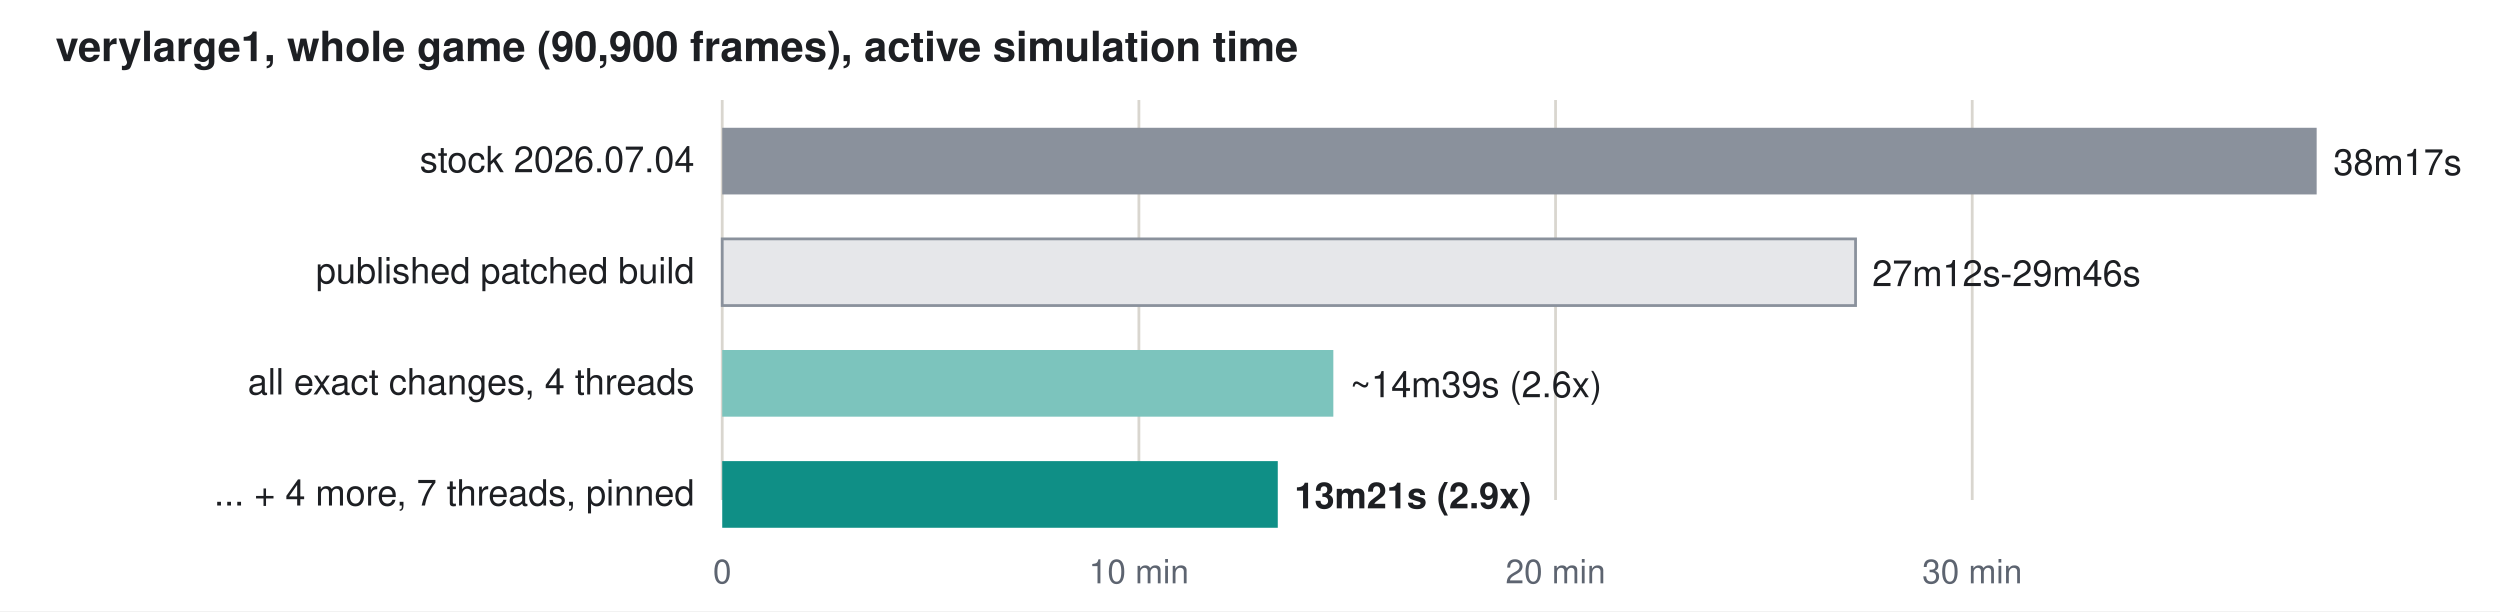
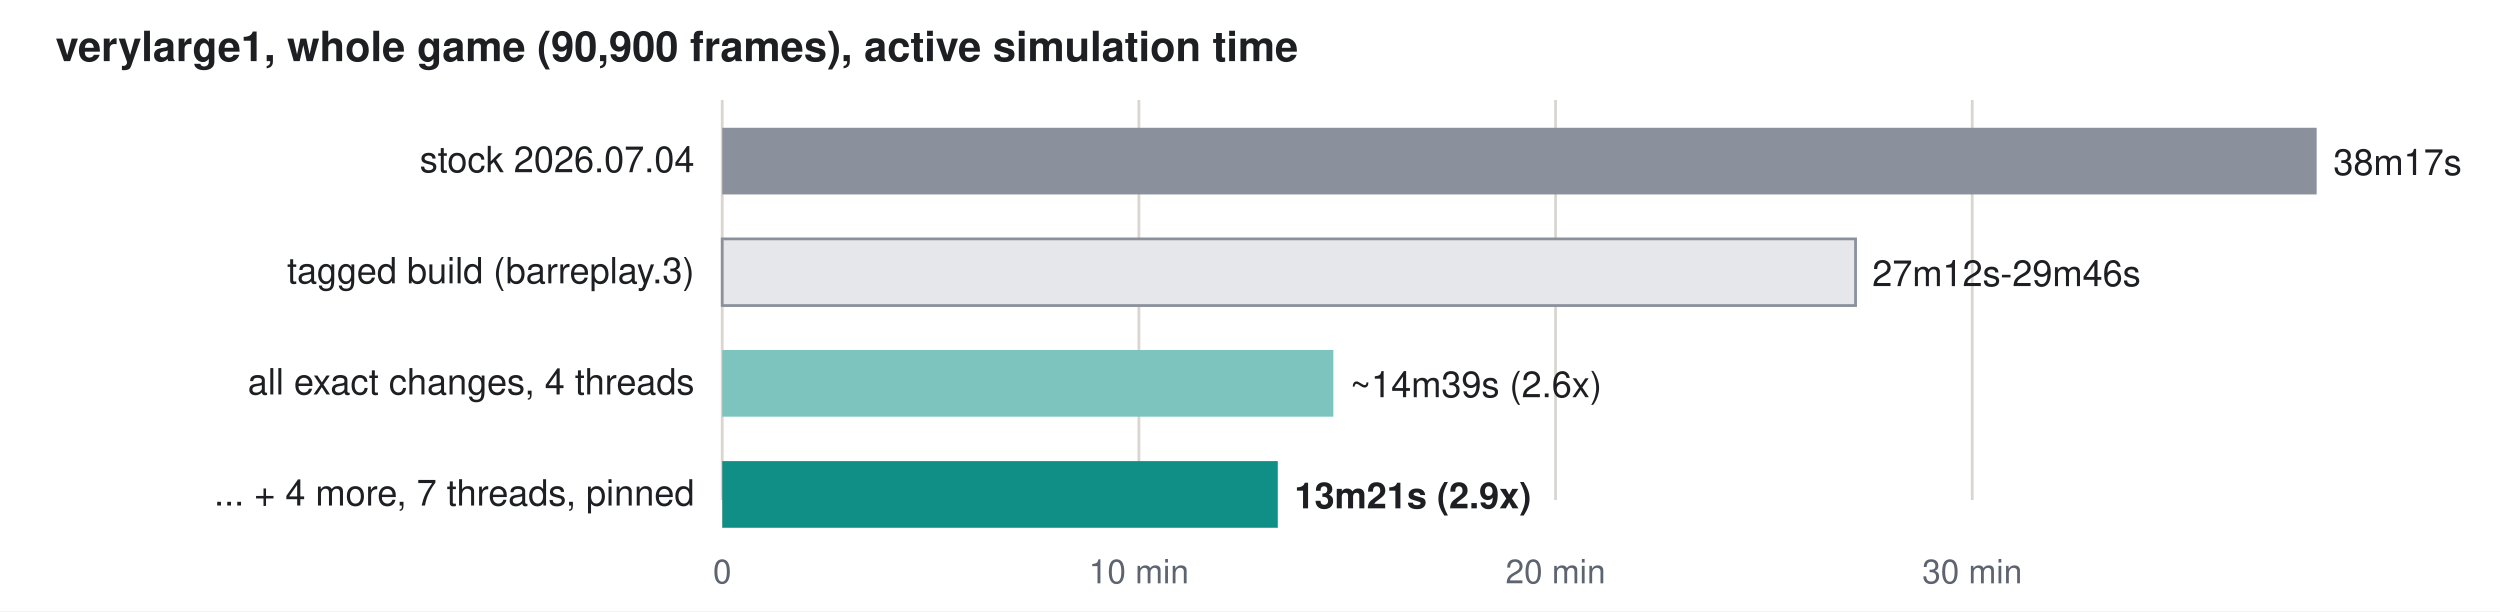
<svg xmlns="http://www.w3.org/2000/svg" width="900" height="220" viewBox="0 0 900 220" font-family="Helvetica, Arial, sans-serif" font-size="13" fill="#1d1f23">
  <rect width="900" height="220" fill="#ffffff" />
  <text x="20" y="22" font-size="15" font-weight="bold">verylarge1, whole game (90,900 frames), active simulation time</text>
  <g stroke="#d9d6cf">
    <line x1="260" y1="36" x2="260" y2="180" />
    <line x1="410" y1="36" x2="410" y2="180" />
    <line x1="560" y1="36" x2="560" y2="180" />
    <line x1="710" y1="36" x2="710" y2="180" />
  </g>
  <g font-size="12" fill="#5d6470" text-anchor="middle">
    <text x="260" y="210">0</text>
    <text x="410" y="210">10 min</text>
    <text x="560" y="210">20 min</text>
    <text x="710" y="210">30 min</text>
  </g>
  <text x="250" y="62" text-anchor="end">stock 2026.07.04</text>
  <rect x="260" y="46" width="574" height="24" fill="#8a919c" />
  <text x="840" y="63">38m17s</text>
-   <text x="250" y="102" text-anchor="end">published patched build</text>
+   <text x="250" y="102" text-anchor="end">tagged build (barreplay.3)</text>
  <rect x="260" y="86" width="408" height="24" fill="#e6e7ea" stroke="#8a919c" />
  <text x="674" y="103">27m12s-29m46s</text>
  <text x="250" y="142" text-anchor="end">all exact changes, 4 threads</text>
  <rect x="260" y="126" width="220" height="24" fill="#7cc4bd" />
  <text x="486" y="143">~14m39s (2.6x)</text>
  <text x="250" y="182" text-anchor="end">... + 4 more, 7 threads, pinned</text>
  <rect x="260" y="166" width="200" height="24" fill="#0f8f86" />
  <text x="466" y="183" font-weight="bold">13m21s (2.9x)</text>
</svg>
